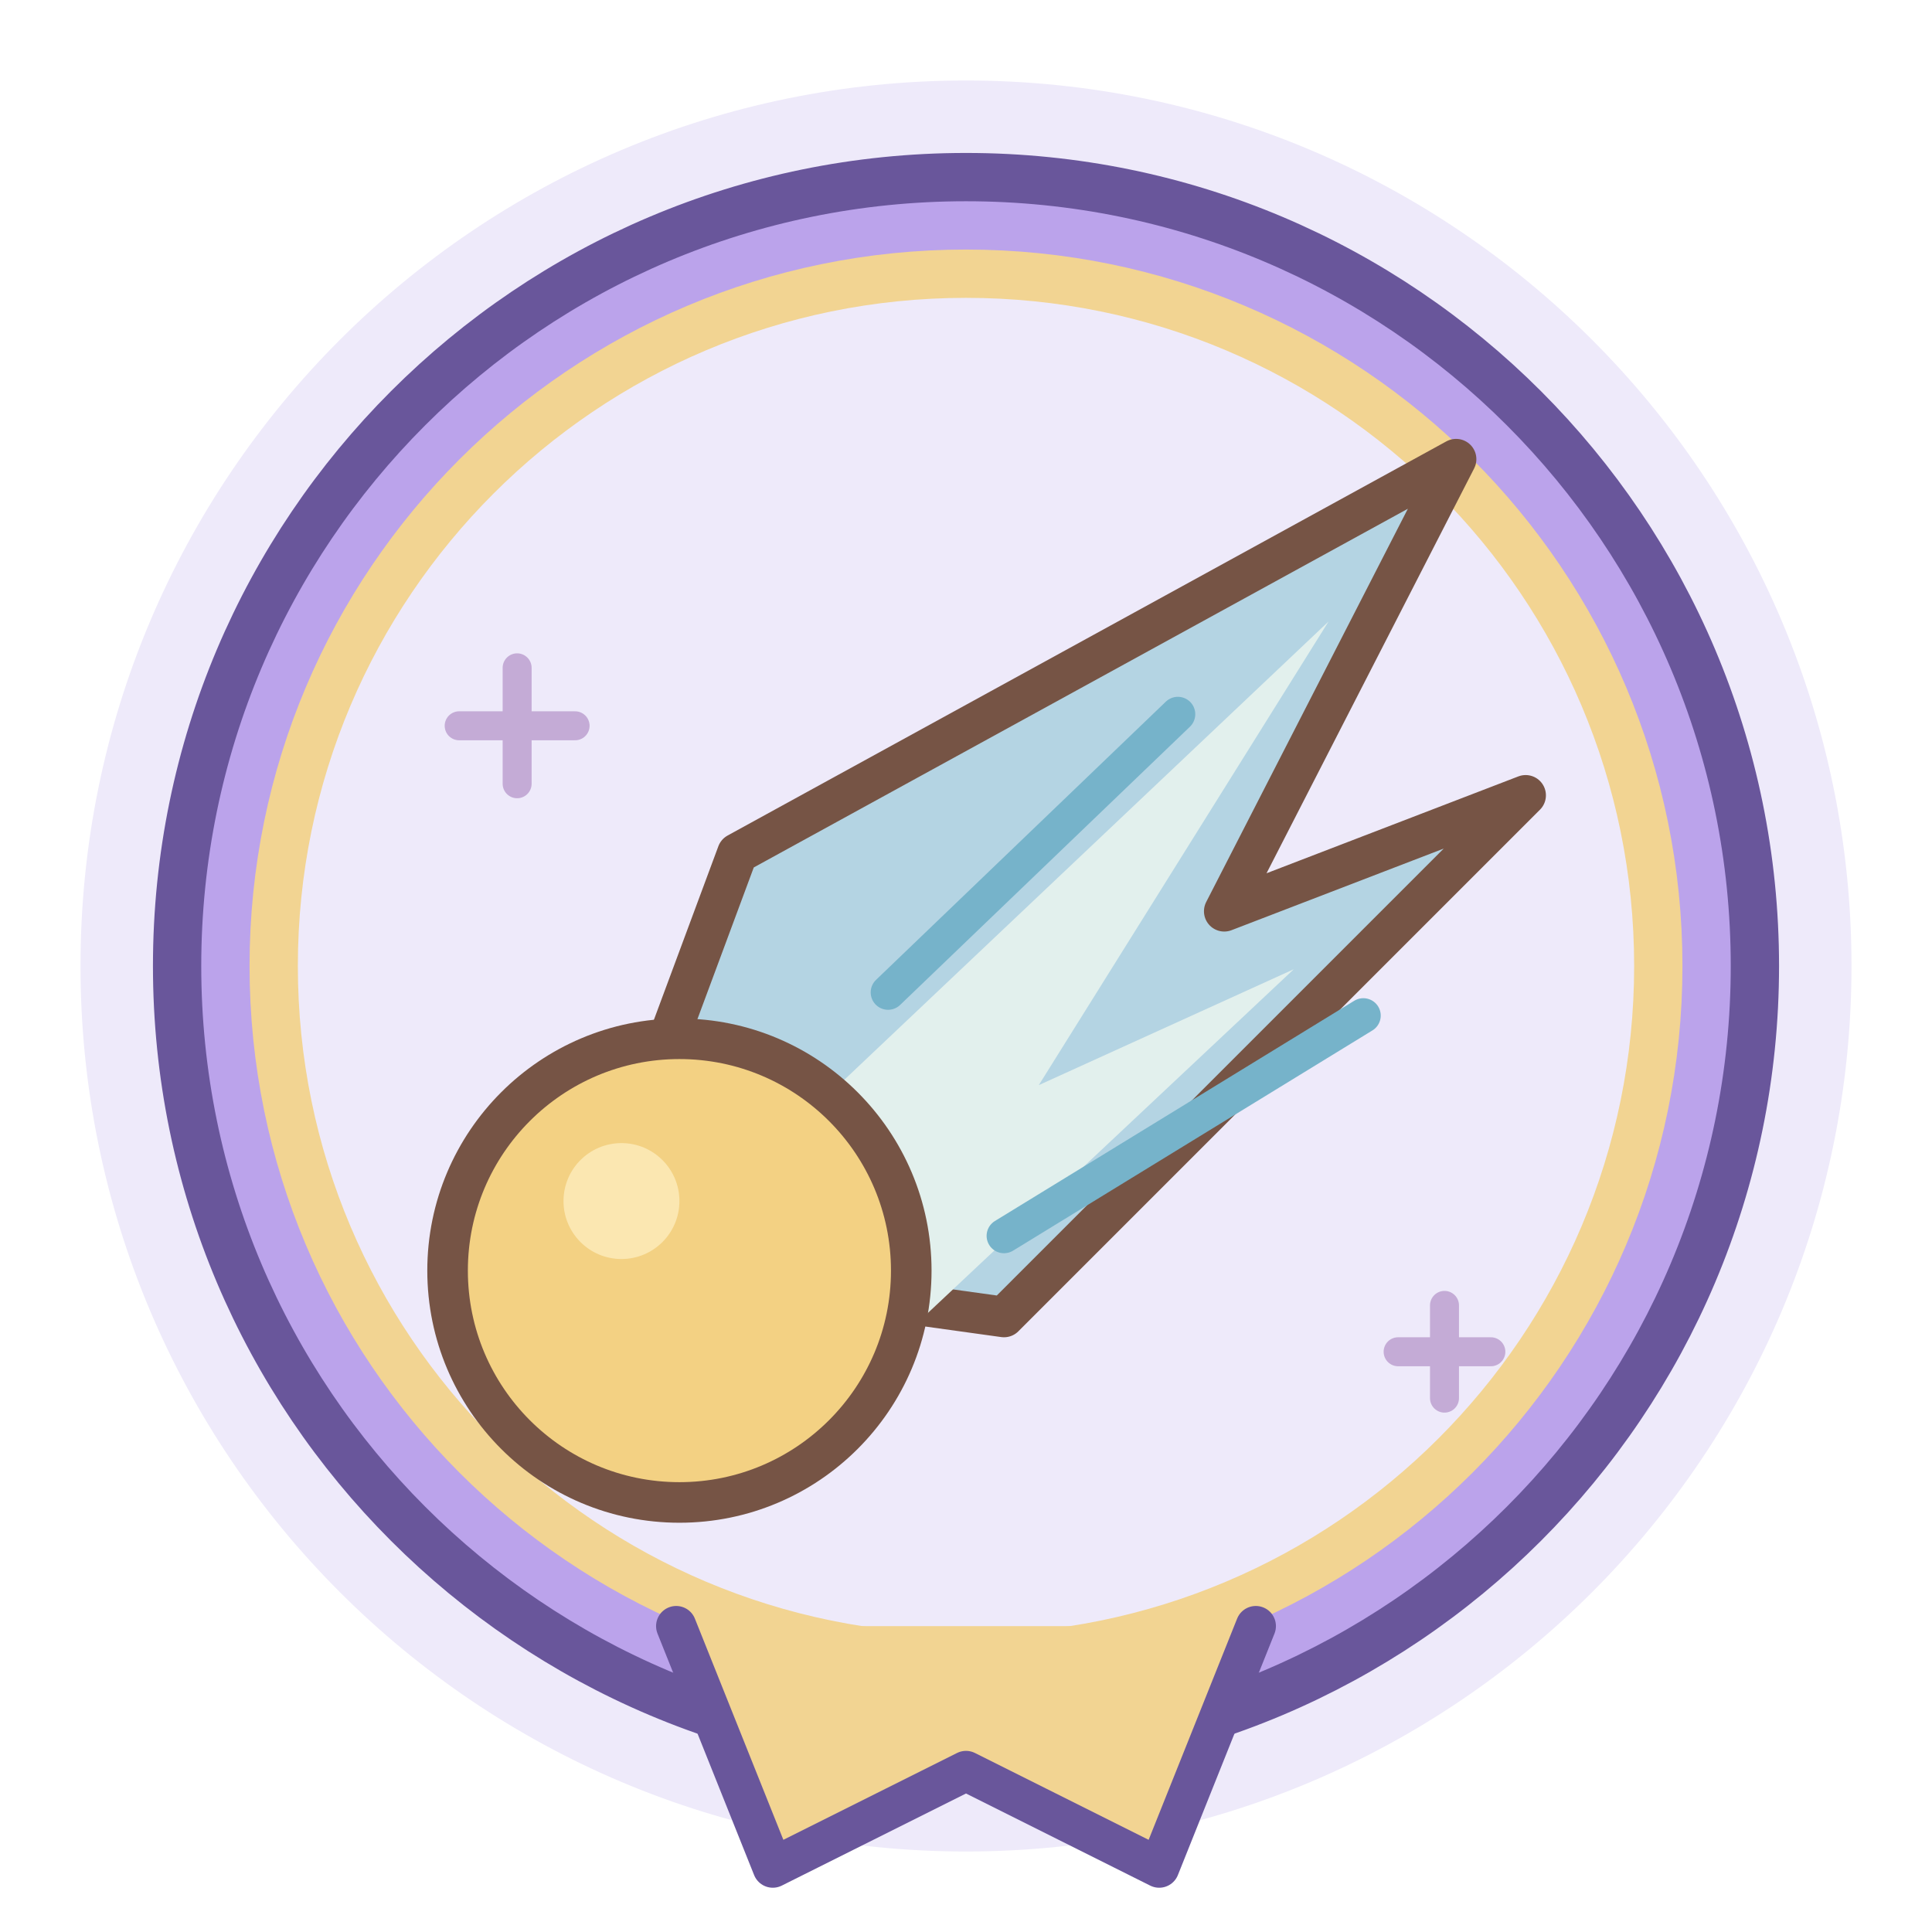
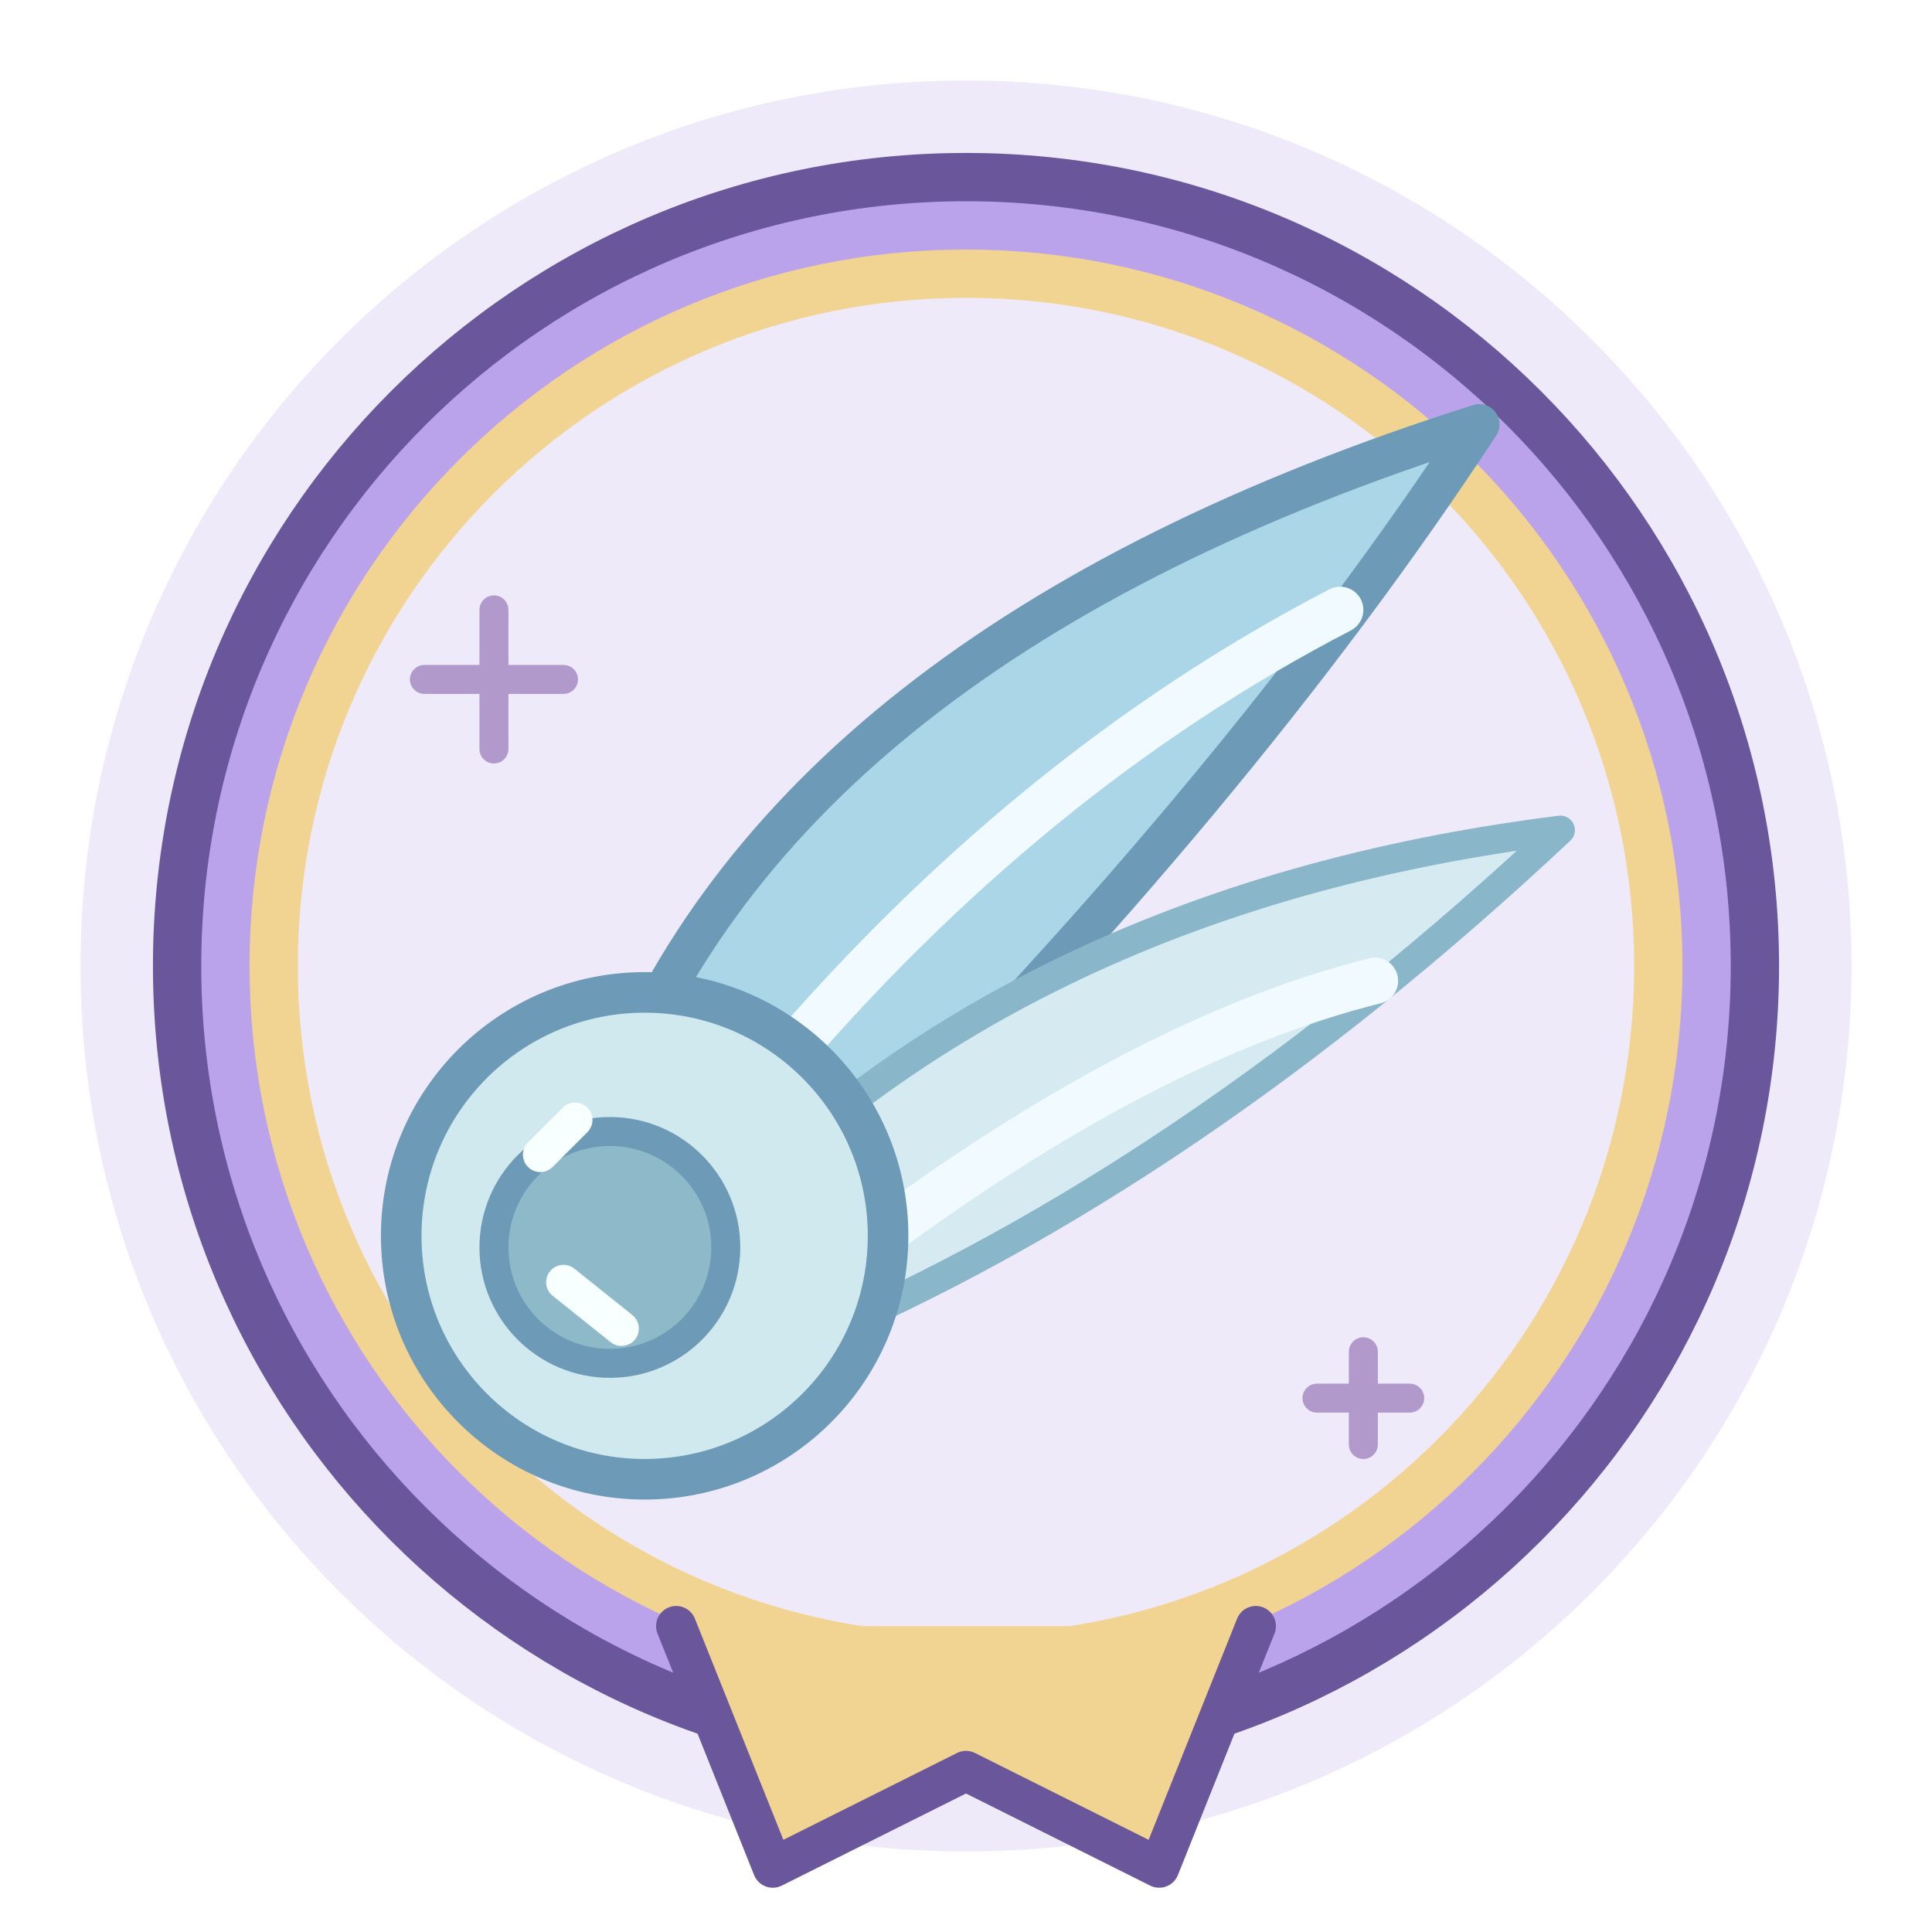
<svg xmlns="http://www.w3.org/2000/svg" viewBox="0 0 120 120" role="img" aria-labelledby="title">
  <circle cx="60" cy="60" r="55" fill="#eeeafa" />
  <g fill="none" stroke="#765445" stroke-width="3.5" stroke-linecap="round" stroke-linejoin="round">
    <circle cx="60" cy="60" r="49" fill="#bba3eb" stroke="#69569b" stroke-width="3" />
    <circle cx="60" cy="60" r="43" fill="#eeeafa" stroke="#f2d492" stroke-width="3" />
    <g transform="translate(17 17) scale(.72)">
-       <path d="M27 85 40 50 102 16 82 55 108 45 63 90Z" fill="#b4d4e3" />
-       <path d="M35 83 91 30 66 70 88 60 55 91Z" fill="#e2f0ed" stroke="none" />
-       <path d="M53 62 78 38 M63 83 94 64" stroke="#76b3ca" stroke-width="3" />
-       <circle cx="35" cy="86" r="20" fill="#f3d183" />
-       <circle cx="30" cy="80" r="5" fill="#fbe7b1" stroke="none" />
-       <path d="M21 34V44 M16 39H26 M101 89V97 M97 93H105" stroke="#c4abd6" stroke-width="2.5" />
+       <path d="M29 72 Q44 32 104 13 Q83 45 49 79Z" fill="#abd6e8" stroke="#6c9ab7" />
+       <path d="M35 85 Q63 54 111 48 Q79 78 46 92Z" fill="#d6eaf1" stroke="#89b6c9" stroke-width="2.5" />
+       <path d="M43 69 Q65 43 92 29 M51 84 Q75 66 95 61" stroke="#f0faff" stroke-width="4" />
+       <circle cx="32" cy="83" r="21" fill="#cfe9ee" stroke="#6c9ab7" />
+       <circle cx="29" cy="84" r="10" fill="#8eb9c8" stroke="#6c9ab7" stroke-width="2.5" />
+       <path d="M23 76 26 73 M25 87 30 91" stroke="#f8ffff" stroke-width="3" />
+       <path d="M19 29V41 M13 35H25 M94 93V101 M90 97H98" stroke="#b19acb" stroke-width="2.5" />
    </g>
    <path d="M42 101 48 116 60 110 72 116 78 101" fill="#f2d492" stroke="#69569b" stroke-width="2.5" />
  </g>
</svg>
